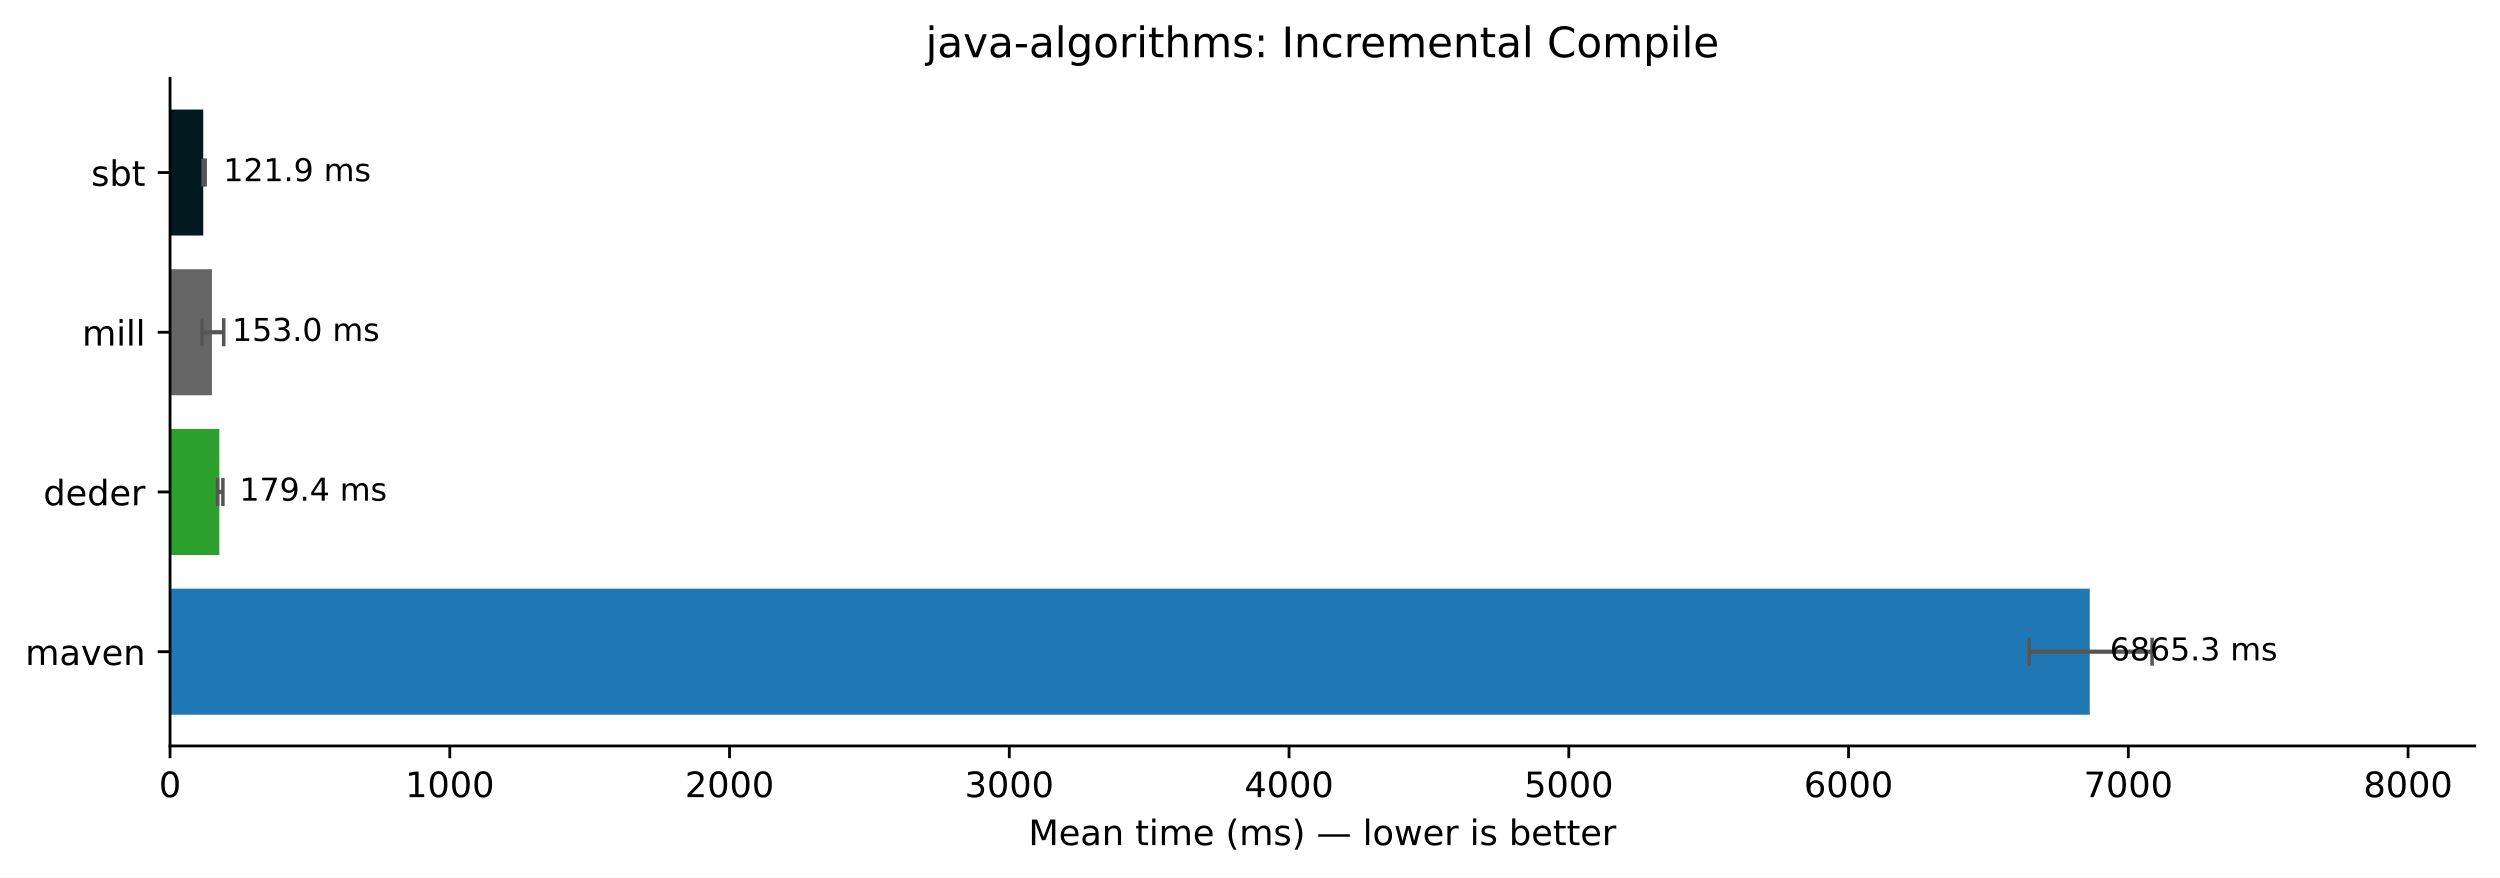
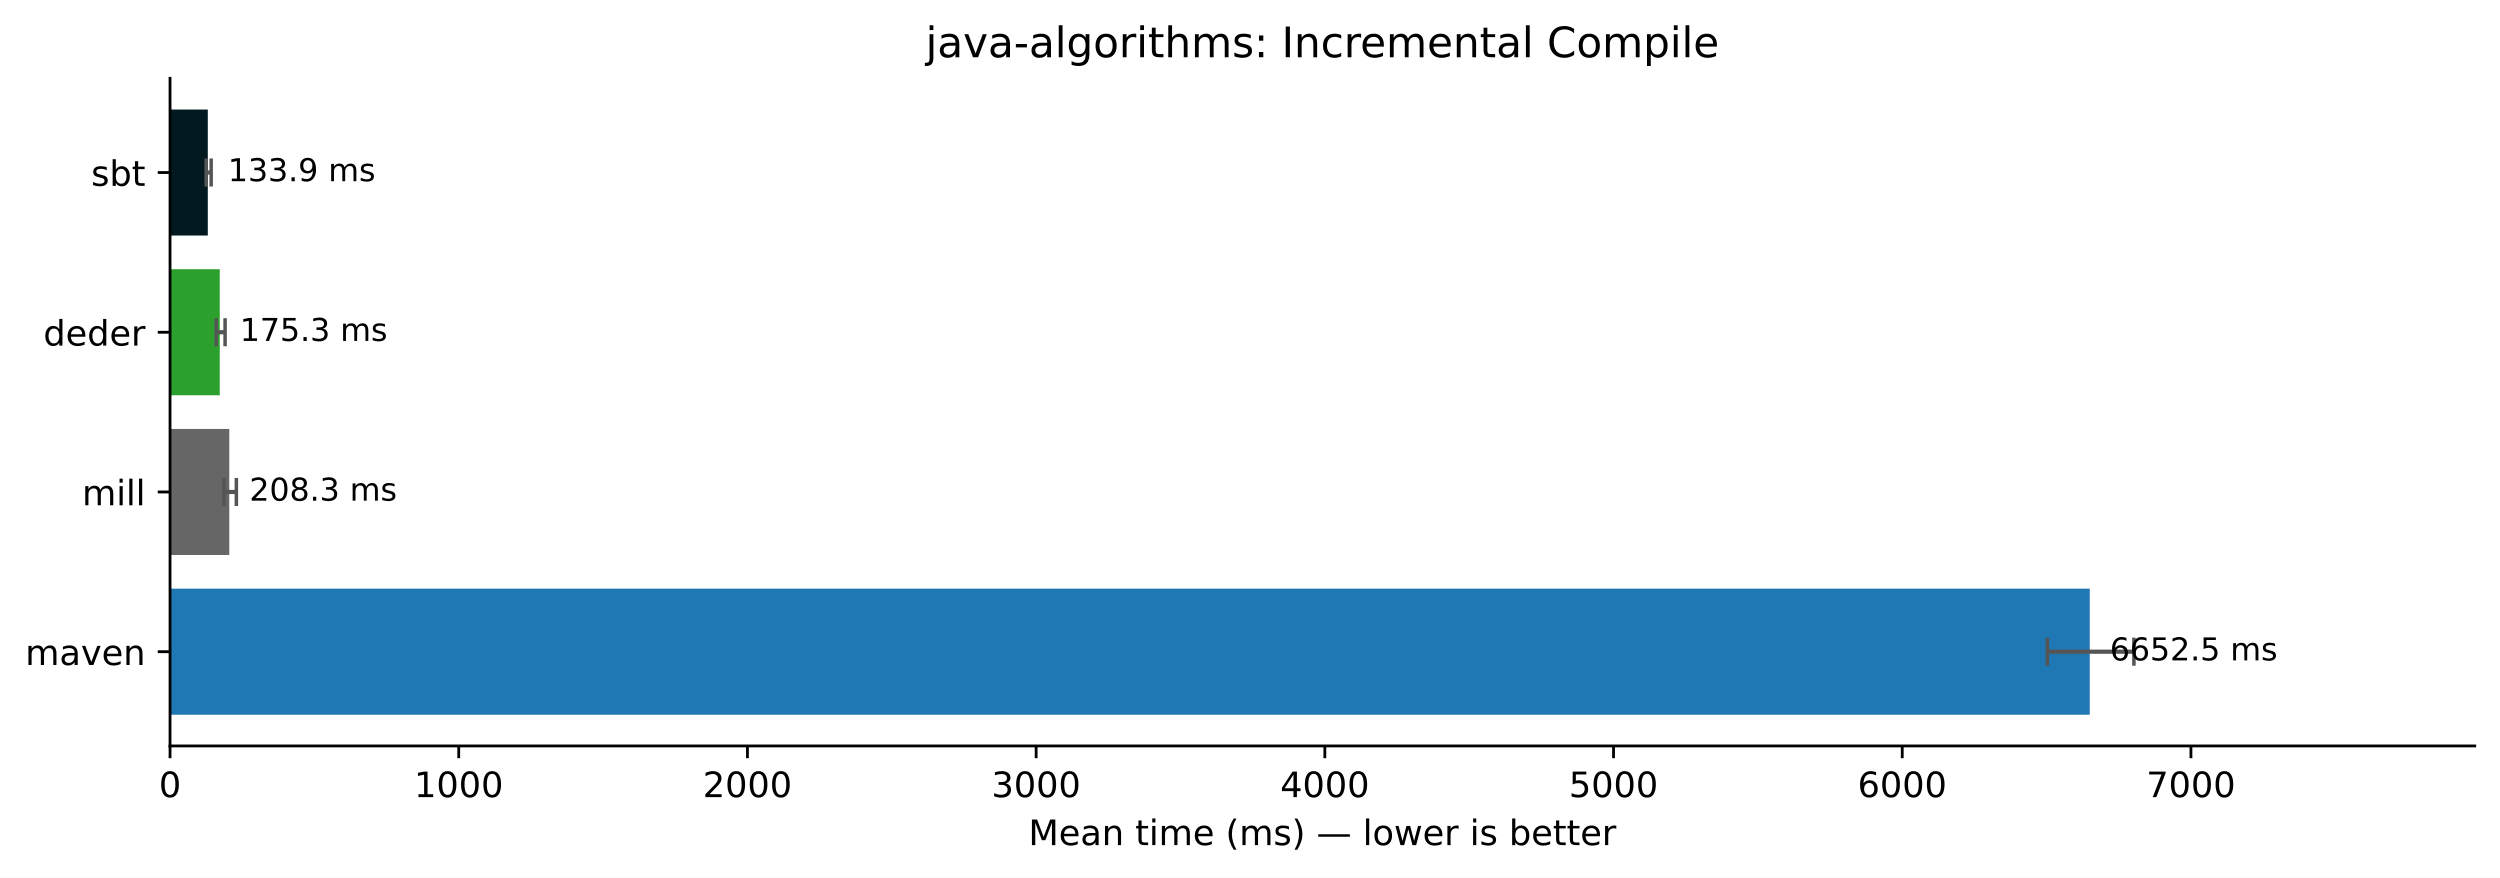
<svg xmlns="http://www.w3.org/2000/svg" xmlns:xlink="http://www.w3.org/1999/xlink" width="712.788pt" height="250.234pt" viewBox="0 0 712.788 250.234" version="1.1">
  <defs>
    <style type="text/css">*{stroke-linejoin: round; stroke-linecap: butt}</style>
  </defs>
  <g id="figure_1">
    <g id="patch_1">
      <path d="M 0 250.234  L 712.788 250.234  L 712.788 0  L 0 0  z " style="fill: #ffffff" />
    </g>
    <g id="axes_1">
      <g id="patch_2">
        <path d="M 48.478 212.678  L 705.588 212.678  L 705.588 22.318  L 48.478 22.318  z " style="fill: #ffffff" />
      </g>
      <g id="patch_3">
-         <path d="M 48.478 204.025  L 596.07 204.025  L 596.07 167.593  L 48.478 167.593  z " clip-path="url(#p9e9d428465)" style="fill: #1f77b4; stroke: #ffffff; stroke-width: 0.5; stroke-linejoin: miter" />
+         <path d="M 48.478 204.025  L 596.07 204.025  L 596.07 167.593  L 48.478 167.593  z " clip-path="url(#p23da69146a)" style="fill: #1f77b4; stroke: #ffffff; stroke-width: 0.5; stroke-linejoin: miter" />
      </g>
      <g id="patch_4">
-         <path d="M 48.478 158.485  L 62.791 158.485  L 62.791 122.052  L 48.478 122.052  z " clip-path="url(#p9e9d428465)" style="fill: #2ca02c; stroke: #ffffff; stroke-width: 0.5; stroke-linejoin: miter" />
+         <path d="M 48.478 158.485  L 65.623 158.485  L 65.623 122.052  L 48.478 122.052  z " clip-path="url(#p23da69146a)" style="fill: #666666; stroke: #ffffff; stroke-width: 0.5; stroke-linejoin: miter" />
      </g>
      <g id="patch_5">
-         <path d="M 48.478 112.944  L 60.684 112.944  L 60.684 76.512  L 48.478 76.512  z " clip-path="url(#p9e9d428465)" style="fill: #666666; stroke: #ffffff; stroke-width: 0.5; stroke-linejoin: miter" />
+         <path d="M 48.478 112.944  L 62.906 112.944  L 62.906 76.512  L 48.478 76.512  z " clip-path="url(#p23da69146a)" style="fill: #2ca02c; stroke: #ffffff; stroke-width: 0.5; stroke-linejoin: miter" />
      </g>
      <g id="patch_6">
-         <path d="M 48.478 67.403  L 58.199 67.403  L 58.199 30.971  L 48.478 30.971  z " clip-path="url(#p9e9d428465)" style="fill: #01191f; stroke: #ffffff; stroke-width: 0.5; stroke-linejoin: miter" />
+         <path d="M 48.478 67.403  L 59.496 67.403  L 59.496 30.971  L 48.478 30.971  z " clip-path="url(#p23da69146a)" style="fill: #01191f; stroke: #ffffff; stroke-width: 0.5; stroke-linejoin: miter" />
      </g>
      <g id="matplotlib.axis_1">
        <g id="xtick_1">
          <g id="line2d_1">
            <defs>
-               <path id="m4eaecb3fb5" d="M 0 0  L 0 3.5  " style="stroke: #000000; stroke-width: 0.8" />
+               <path id="m7f2daf30b7" d="M 0 0  L 0 3.5  " style="stroke: #000000; stroke-width: 0.8" />
            </defs>
            <g>
-               <use xlink:href="#m4eaecb3fb5" x="48.478" y="212.678" style="stroke: #000000; stroke-width: 0.8" />
+               <use xlink:href="#m7f2daf30b7" x="48.478" y="212.678" style="stroke: #000000; stroke-width: 0.8" />
            </g>
          </g>
          <g id="text_1">
            <g transform="translate(45.29688 227.2766) scale(0.1 -0.1)">
              <defs>
                <path id="DejaVuSans-30" d="M 2034 4250  Q 1547 4250 1301 3770  Q 1056 3291 1056 2328  Q 1056 1369 1301 889  Q 1547 409 2034 409  Q 2525 409 2770 889  Q 3016 1369 3016 2328  Q 3016 3291 2770 3770  Q 2525 4250 2034 4250  z M 2034 4750  Q 2819 4750 3233 4129  Q 3647 3509 3647 2328  Q 3647 1150 3233 529  Q 2819 -91 2034 -91  Q 1250 -91 836 529  Q 422 1150 422 2328  Q 422 3509 836 4129  Q 1250 4750 2034 4750  z " transform="scale(0.015625)" />
              </defs>
              <use xlink:href="#DejaVuSans-30" />
            </g>
          </g>
        </g>
        <g id="xtick_2">
          <g id="line2d_2">
            <g>
-               <use xlink:href="#m4eaecb3fb5" x="128.24" y="212.678" style="stroke: #000000; stroke-width: 0.8" />
+               <use xlink:href="#m7f2daf30b7" x="130.791" y="212.678" style="stroke: #000000; stroke-width: 0.8" />
            </g>
          </g>
          <g id="text_2">
-             <g transform="translate(115.5151 227.2766) scale(0.1 -0.1)">
+             <g transform="translate(118.0663 227.2766) scale(0.1 -0.1)">
              <defs>
                <path id="DejaVuSans-31" d="M 794 531  L 1825 531  L 1825 4091  L 703 3866  L 703 4441  L 1819 4666  L 2450 4666  L 2450 531  L 3481 531  L 3481 0  L 794 0  L 794 531  z " transform="scale(0.015625)" />
              </defs>
              <use xlink:href="#DejaVuSans-31" />
              <use xlink:href="#DejaVuSans-30" transform="translate(63.62305 0)" />
              <use xlink:href="#DejaVuSans-30" transform="translate(127.2461 0)" />
              <use xlink:href="#DejaVuSans-30" transform="translate(190.8691 0)" />
            </g>
          </g>
        </g>
        <g id="xtick_3">
          <g id="line2d_3">
            <g>
-               <use xlink:href="#m4eaecb3fb5" x="208.002" y="212.678" style="stroke: #000000; stroke-width: 0.8" />
+               <use xlink:href="#m7f2daf30b7" x="213.105" y="212.678" style="stroke: #000000; stroke-width: 0.8" />
            </g>
          </g>
          <g id="text_3">
-             <g transform="translate(195.2772 227.2766) scale(0.1 -0.1)">
+             <g transform="translate(200.3795 227.2766) scale(0.1 -0.1)">
              <defs>
                <path id="DejaVuSans-32" d="M 1228 531  L 3431 531  L 3431 0  L 469 0  L 469 531  Q 828 903 1448 1529  Q 2069 2156 2228 2338  Q 2531 2678 2651 2914  Q 2772 3150 2772 3378  Q 2772 3750 2511 3984  Q 2250 4219 1831 4219  Q 1534 4219 1204 4116  Q 875 4013 500 3803  L 500 4441  Q 881 4594 1212 4672  Q 1544 4750 1819 4750  Q 2544 4750 2975 4387  Q 3406 4025 3406 3419  Q 3406 3131 3298 2873  Q 3191 2616 2906 2266  Q 2828 2175 2409 1742  Q 1991 1309 1228 531  z " transform="scale(0.015625)" />
              </defs>
              <use xlink:href="#DejaVuSans-32" />
              <use xlink:href="#DejaVuSans-30" transform="translate(63.62305 0)" />
              <use xlink:href="#DejaVuSans-30" transform="translate(127.2461 0)" />
              <use xlink:href="#DejaVuSans-30" transform="translate(190.8691 0)" />
            </g>
          </g>
        </g>
        <g id="xtick_4">
          <g id="line2d_4">
            <g>
-               <use xlink:href="#m4eaecb3fb5" x="287.764" y="212.678" style="stroke: #000000; stroke-width: 0.8" />
+               <use xlink:href="#m7f2daf30b7" x="295.418" y="212.678" style="stroke: #000000; stroke-width: 0.8" />
            </g>
          </g>
          <g id="text_4">
-             <g transform="translate(275.0392 227.2766) scale(0.1 -0.1)">
+             <g transform="translate(282.6928 227.2766) scale(0.1 -0.1)">
              <defs>
                <path id="DejaVuSans-33" d="M 2597 2516  Q 3050 2419 3304 2112  Q 3559 1806 3559 1356  Q 3559 666 3084 287  Q 2609 -91 1734 -91  Q 1441 -91 1130 -33  Q 819 25 488 141  L 488 750  Q 750 597 1062 519  Q 1375 441 1716 441  Q 2309 441 2620 675  Q 2931 909 2931 1356  Q 2931 1769 2642 2001  Q 2353 2234 1838 2234  L 1294 2234  L 1294 2753  L 1863 2753  Q 2328 2753 2575 2939  Q 2822 3125 2822 3475  Q 2822 3834 2567 4026  Q 2313 4219 1838 4219  Q 1578 4219 1281 4162  Q 984 4106 628 3988  L 628 4550  Q 988 4650 1302 4700  Q 1616 4750 1894 4750  Q 2613 4750 3031 4423  Q 3450 4097 3450 3541  Q 3450 3153 3228 2886  Q 3006 2619 2597 2516  z " transform="scale(0.015625)" />
              </defs>
              <use xlink:href="#DejaVuSans-33" />
              <use xlink:href="#DejaVuSans-30" transform="translate(63.62305 0)" />
              <use xlink:href="#DejaVuSans-30" transform="translate(127.2461 0)" />
              <use xlink:href="#DejaVuSans-30" transform="translate(190.8691 0)" />
            </g>
          </g>
        </g>
        <g id="xtick_5">
          <g id="line2d_5">
            <g>
-               <use xlink:href="#m4eaecb3fb5" x="367.526" y="212.678" style="stroke: #000000; stroke-width: 0.8" />
+               <use xlink:href="#m7f2daf30b7" x="377.731" y="212.678" style="stroke: #000000; stroke-width: 0.8" />
            </g>
          </g>
          <g id="text_5">
-             <g transform="translate(354.8012 227.2766) scale(0.1 -0.1)">
+             <g transform="translate(365.006 227.2766) scale(0.1 -0.1)">
              <defs>
                <path id="DejaVuSans-34" d="M 2419 4116  L 825 1625  L 2419 1625  L 2419 4116  z M 2253 4666  L 3047 4666  L 3047 1625  L 3713 1625  L 3713 1100  L 3047 1100  L 3047 0  L 2419 0  L 2419 1100  L 313 1100  L 313 1709  L 2253 4666  z " transform="scale(0.015625)" />
              </defs>
              <use xlink:href="#DejaVuSans-34" />
              <use xlink:href="#DejaVuSans-30" transform="translate(63.62305 0)" />
              <use xlink:href="#DejaVuSans-30" transform="translate(127.2461 0)" />
              <use xlink:href="#DejaVuSans-30" transform="translate(190.8691 0)" />
            </g>
          </g>
        </g>
        <g id="xtick_6">
          <g id="line2d_6">
            <g>
-               <use xlink:href="#m4eaecb3fb5" x="447.288" y="212.678" style="stroke: #000000; stroke-width: 0.8" />
+               <use xlink:href="#m7f2daf30b7" x="460.044" y="212.678" style="stroke: #000000; stroke-width: 0.8" />
            </g>
          </g>
          <g id="text_6">
-             <g transform="translate(434.5632 227.2766) scale(0.1 -0.1)">
+             <g transform="translate(447.3192 227.2766) scale(0.1 -0.1)">
              <defs>
                <path id="DejaVuSans-35" d="M 691 4666  L 3169 4666  L 3169 4134  L 1269 4134  L 1269 2991  Q 1406 3038 1543 3061  Q 1681 3084 1819 3084  Q 2600 3084 3056 2656  Q 3513 2228 3513 1497  Q 3513 744 3044 326  Q 2575 -91 1722 -91  Q 1428 -91 1123 -41  Q 819 9 494 109  L 494 744  Q 775 591 1075 516  Q 1375 441 1709 441  Q 2250 441 2565 725  Q 2881 1009 2881 1497  Q 2881 1984 2565 2268  Q 2250 2553 1709 2553  Q 1456 2553 1204 2497  Q 953 2441 691 2322  L 691 4666  z " transform="scale(0.015625)" />
              </defs>
              <use xlink:href="#DejaVuSans-35" />
              <use xlink:href="#DejaVuSans-30" transform="translate(63.62305 0)" />
              <use xlink:href="#DejaVuSans-30" transform="translate(127.2461 0)" />
              <use xlink:href="#DejaVuSans-30" transform="translate(190.8691 0)" />
            </g>
          </g>
        </g>
        <g id="xtick_7">
          <g id="line2d_7">
            <g>
-               <use xlink:href="#m4eaecb3fb5" x="527.05" y="212.678" style="stroke: #000000; stroke-width: 0.8" />
+               <use xlink:href="#m7f2daf30b7" x="542.357" y="212.678" style="stroke: #000000; stroke-width: 0.8" />
            </g>
          </g>
          <g id="text_7">
-             <g transform="translate(514.3252 227.2766) scale(0.1 -0.1)">
+             <g transform="translate(529.6324 227.2766) scale(0.1 -0.1)">
              <defs>
                <path id="DejaVuSans-36" d="M 2113 2584  Q 1688 2584 1439 2293  Q 1191 2003 1191 1497  Q 1191 994 1439 701  Q 1688 409 2113 409  Q 2538 409 2786 701  Q 3034 994 3034 1497  Q 3034 2003 2786 2293  Q 2538 2584 2113 2584  z M 3366 4563  L 3366 3988  Q 3128 4100 2886 4159  Q 2644 4219 2406 4219  Q 1781 4219 1451 3797  Q 1122 3375 1075 2522  Q 1259 2794 1537 2939  Q 1816 3084 2150 3084  Q 2853 3084 3261 2657  Q 3669 2231 3669 1497  Q 3669 778 3244 343  Q 2819 -91 2113 -91  Q 1303 -91 875 529  Q 447 1150 447 2328  Q 447 3434 972 4092  Q 1497 4750 2381 4750  Q 2619 4750 2861 4703  Q 3103 4656 3366 4563  z " transform="scale(0.015625)" />
              </defs>
              <use xlink:href="#DejaVuSans-36" />
              <use xlink:href="#DejaVuSans-30" transform="translate(63.62305 0)" />
              <use xlink:href="#DejaVuSans-30" transform="translate(127.2461 0)" />
              <use xlink:href="#DejaVuSans-30" transform="translate(190.8691 0)" />
            </g>
          </g>
        </g>
        <g id="xtick_8">
          <g id="line2d_8">
            <g>
-               <use xlink:href="#m4eaecb3fb5" x="606.812" y="212.678" style="stroke: #000000; stroke-width: 0.8" />
+               <use xlink:href="#m7f2daf30b7" x="624.671" y="212.678" style="stroke: #000000; stroke-width: 0.8" />
            </g>
          </g>
          <g id="text_8">
-             <g transform="translate(594.0872 227.2766) scale(0.1 -0.1)">
+             <g transform="translate(611.9456 227.2766) scale(0.1 -0.1)">
              <defs>
                <path id="DejaVuSans-37" d="M 525 4666  L 3525 4666  L 3525 4397  L 1831 0  L 1172 0  L 2766 4134  L 525 4134  L 525 4666  z " transform="scale(0.015625)" />
              </defs>
              <use xlink:href="#DejaVuSans-37" />
              <use xlink:href="#DejaVuSans-30" transform="translate(63.62305 0)" />
              <use xlink:href="#DejaVuSans-30" transform="translate(127.2461 0)" />
              <use xlink:href="#DejaVuSans-30" transform="translate(190.8691 0)" />
            </g>
          </g>
        </g>
-         <g id="xtick_9">
-           <g id="line2d_9">
-             <g>
-               <use xlink:href="#m4eaecb3fb5" x="686.574" y="212.678" style="stroke: #000000; stroke-width: 0.8" />
-             </g>
-           </g>
-           <g id="text_9">
-             <g transform="translate(673.8492 227.2766) scale(0.1 -0.1)">
-               <defs>
-                 <path id="DejaVuSans-38" d="M 2034 2216  Q 1584 2216 1326 1975  Q 1069 1734 1069 1313  Q 1069 891 1326 650  Q 1584 409 2034 409  Q 2484 409 2743 651  Q 3003 894 3003 1313  Q 3003 1734 2745 1975  Q 2488 2216 2034 2216  z M 1403 2484  Q 997 2584 770 2862  Q 544 3141 544 3541  Q 544 4100 942 4425  Q 1341 4750 2034 4750  Q 2731 4750 3128 4425  Q 3525 4100 3525 3541  Q 3525 3141 3298 2862  Q 3072 2584 2669 2484  Q 3125 2378 3379 2068  Q 3634 1759 3634 1313  Q 3634 634 3220 271  Q 2806 -91 2034 -91  Q 1263 -91 848 271  Q 434 634 434 1313  Q 434 1759 690 2068  Q 947 2378 1403 2484  z M 1172 3481  Q 1172 3119 1398 2916  Q 1625 2713 2034 2713  Q 2441 2713 2670 2916  Q 2900 3119 2900 3481  Q 2900 3844 2670 4047  Q 2441 4250 2034 4250  Q 1625 4250 1398 4047  Q 1172 3844 1172 3481  z " transform="scale(0.015625)" />
-               </defs>
-               <use xlink:href="#DejaVuSans-38" />
-               <use xlink:href="#DejaVuSans-30" transform="translate(63.62305 0)" />
-               <use xlink:href="#DejaVuSans-30" transform="translate(127.2461 0)" />
-               <use xlink:href="#DejaVuSans-30" transform="translate(190.8691 0)" />
-             </g>
-           </g>
-         </g>
-         <g id="text_10">
+         <g id="text_9">
          <g transform="translate(293.2362 240.9547) scale(0.1 -0.1)">
            <defs>
              <path id="DejaVuSans-4d" d="M 628 4666  L 1569 4666  L 2759 1491  L 3956 4666  L 4897 4666  L 4897 0  L 4281 0  L 4281 4097  L 3078 897  L 2444 897  L 1241 4097  L 1241 0  L 628 0  L 628 4666  z " transform="scale(0.015625)" />
              <path id="DejaVuSans-65" d="M 3597 1894  L 3597 1613  L 953 1613  Q 991 1019 1311 708  Q 1631 397 2203 397  Q 2534 397 2845 478  Q 3156 559 3463 722  L 3463 178  Q 3153 47 2828 -22  Q 2503 -91 2169 -91  Q 1331 -91 842 396  Q 353 884 353 1716  Q 353 2575 817 3079  Q 1281 3584 2069 3584  Q 2775 3584 3186 3129  Q 3597 2675 3597 1894  z M 3022 2063  Q 3016 2534 2758 2815  Q 2500 3097 2075 3097  Q 1594 3097 1305 2825  Q 1016 2553 972 2059  L 3022 2063  z " transform="scale(0.015625)" />
              <path id="DejaVuSans-61" d="M 2194 1759  Q 1497 1759 1228 1600  Q 959 1441 959 1056  Q 959 750 1161 570  Q 1363 391 1709 391  Q 2188 391 2477 730  Q 2766 1069 2766 1631  L 2766 1759  L 2194 1759  z M 3341 1997  L 3341 0  L 2766 0  L 2766 531  Q 2569 213 2275 61  Q 1981 -91 1556 -91  Q 1019 -91 701 211  Q 384 513 384 1019  Q 384 1609 779 1909  Q 1175 2209 1959 2209  L 2766 2209  L 2766 2266  Q 2766 2663 2505 2880  Q 2244 3097 1772 3097  Q 1472 3097 1187 3025  Q 903 2953 641 2809  L 641 3341  Q 956 3463 1253 3523  Q 1550 3584 1831 3584  Q 2591 3584 2966 3190  Q 3341 2797 3341 1997  z " transform="scale(0.015625)" />
              <path id="DejaVuSans-6e" d="M 3513 2113  L 3513 0  L 2938 0  L 2938 2094  Q 2938 2591 2744 2837  Q 2550 3084 2163 3084  Q 1697 3084 1428 2787  Q 1159 2491 1159 1978  L 1159 0  L 581 0  L 581 3500  L 1159 3500  L 1159 2956  Q 1366 3272 1645 3428  Q 1925 3584 2291 3584  Q 2894 3584 3203 3211  Q 3513 2838 3513 2113  z " transform="scale(0.015625)" />
              <path id="DejaVuSans-20" transform="scale(0.015625)" />
              <path id="DejaVuSans-74" d="M 1172 4494  L 1172 3500  L 2356 3500  L 2356 3053  L 1172 3053  L 1172 1153  Q 1172 725 1289 603  Q 1406 481 1766 481  L 2356 481  L 2356 0  L 1766 0  Q 1100 0 847 248  Q 594 497 594 1153  L 594 3053  L 172 3053  L 172 3500  L 594 3500  L 594 4494  L 1172 4494  z " transform="scale(0.015625)" />
              <path id="DejaVuSans-69" d="M 603 3500  L 1178 3500  L 1178 0  L 603 0  L 603 3500  z M 603 4863  L 1178 4863  L 1178 4134  L 603 4134  L 603 4863  z " transform="scale(0.015625)" />
              <path id="DejaVuSans-6d" d="M 3328 2828  Q 3544 3216 3844 3400  Q 4144 3584 4550 3584  Q 5097 3584 5394 3201  Q 5691 2819 5691 2113  L 5691 0  L 5113 0  L 5113 2094  Q 5113 2597 4934 2840  Q 4756 3084 4391 3084  Q 3944 3084 3684 2787  Q 3425 2491 3425 1978  L 3425 0  L 2847 0  L 2847 2094  Q 2847 2600 2669 2842  Q 2491 3084 2119 3084  Q 1678 3084 1418 2786  Q 1159 2488 1159 1978  L 1159 0  L 581 0  L 581 3500  L 1159 3500  L 1159 2956  Q 1356 3278 1631 3431  Q 1906 3584 2284 3584  Q 2666 3584 2933 3390  Q 3200 3197 3328 2828  z " transform="scale(0.015625)" />
              <path id="DejaVuSans-28" d="M 1984 4856  Q 1566 4138 1362 3434  Q 1159 2731 1159 2009  Q 1159 1288 1364 580  Q 1569 -128 1984 -844  L 1484 -844  Q 1016 -109 783 600  Q 550 1309 550 2009  Q 550 2706 781 3412  Q 1013 4119 1484 4856  L 1984 4856  z " transform="scale(0.015625)" />
              <path id="DejaVuSans-73" d="M 2834 3397  L 2834 2853  Q 2591 2978 2328 3040  Q 2066 3103 1784 3103  Q 1356 3103 1142 2972  Q 928 2841 928 2578  Q 928 2378 1081 2264  Q 1234 2150 1697 2047  L 1894 2003  Q 2506 1872 2764 1633  Q 3022 1394 3022 966  Q 3022 478 2636 193  Q 2250 -91 1575 -91  Q 1294 -91 989 -36  Q 684 19 347 128  L 347 722  Q 666 556 975 473  Q 1284 391 1588 391  Q 1994 391 2212 530  Q 2431 669 2431 922  Q 2431 1156 2273 1281  Q 2116 1406 1581 1522  L 1381 1569  Q 847 1681 609 1914  Q 372 2147 372 2553  Q 372 3047 722 3315  Q 1072 3584 1716 3584  Q 2034 3584 2315 3537  Q 2597 3491 2834 3397  z " transform="scale(0.015625)" />
              <path id="DejaVuSans-29" d="M 513 4856  L 1013 4856  Q 1481 4119 1714 3412  Q 1947 2706 1947 2009  Q 1947 1309 1714 600  Q 1481 -109 1013 -844  L 513 -844  Q 928 -128 1133 580  Q 1338 1288 1338 2009  Q 1338 2731 1133 3434  Q 928 4138 513 4856  z " transform="scale(0.015625)" />
              <path id="DejaVuSans-2014" d="M 313 1978  L 6088 1978  L 6088 1528  L 313 1528  L 313 1978  z " transform="scale(0.015625)" />
              <path id="DejaVuSans-6c" d="M 603 4863  L 1178 4863  L 1178 0  L 603 0  L 603 4863  z " transform="scale(0.015625)" />
              <path id="DejaVuSans-6f" d="M 1959 3097  Q 1497 3097 1228 2736  Q 959 2375 959 1747  Q 959 1119 1226 758  Q 1494 397 1959 397  Q 2419 397 2687 759  Q 2956 1122 2956 1747  Q 2956 2369 2687 2733  Q 2419 3097 1959 3097  z M 1959 3584  Q 2709 3584 3137 3096  Q 3566 2609 3566 1747  Q 3566 888 3137 398  Q 2709 -91 1959 -91  Q 1206 -91 779 398  Q 353 888 353 1747  Q 353 2609 779 3096  Q 1206 3584 1959 3584  z " transform="scale(0.015625)" />
              <path id="DejaVuSans-77" d="M 269 3500  L 844 3500  L 1563 769  L 2278 3500  L 2956 3500  L 3675 769  L 4391 3500  L 4966 3500  L 4050 0  L 3372 0  L 2619 2869  L 1863 0  L 1184 0  L 269 3500  z " transform="scale(0.015625)" />
              <path id="DejaVuSans-72" d="M 2631 2963  Q 2534 3019 2420 3045  Q 2306 3072 2169 3072  Q 1681 3072 1420 2755  Q 1159 2438 1159 1844  L 1159 0  L 581 0  L 581 3500  L 1159 3500  L 1159 2956  Q 1341 3275 1631 3429  Q 1922 3584 2338 3584  Q 2397 3584 2469 3576  Q 2541 3569 2628 3553  L 2631 2963  z " transform="scale(0.015625)" />
              <path id="DejaVuSans-62" d="M 3116 1747  Q 3116 2381 2855 2742  Q 2594 3103 2138 3103  Q 1681 3103 1420 2742  Q 1159 2381 1159 1747  Q 1159 1113 1420 752  Q 1681 391 2138 391  Q 2594 391 2855 752  Q 3116 1113 3116 1747  z M 1159 2969  Q 1341 3281 1617 3432  Q 1894 3584 2278 3584  Q 2916 3584 3314 3078  Q 3713 2572 3713 1747  Q 3713 922 3314 415  Q 2916 -91 2278 -91  Q 1894 -91 1617 61  Q 1341 213 1159 525  L 1159 0  L 581 0  L 581 4863  L 1159 4863  L 1159 2969  z " transform="scale(0.015625)" />
            </defs>
            <use xlink:href="#DejaVuSans-4d" />
            <use xlink:href="#DejaVuSans-65" transform="translate(86.2793 0)" />
            <use xlink:href="#DejaVuSans-61" transform="translate(147.8027 0)" />
            <use xlink:href="#DejaVuSans-6e" transform="translate(209.082 0)" />
            <use xlink:href="#DejaVuSans-20" transform="translate(272.4609 0)" />
            <use xlink:href="#DejaVuSans-74" transform="translate(304.248 0)" />
            <use xlink:href="#DejaVuSans-69" transform="translate(343.457 0)" />
            <use xlink:href="#DejaVuSans-6d" transform="translate(371.2402 0)" />
            <use xlink:href="#DejaVuSans-65" transform="translate(468.6523 0)" />
            <use xlink:href="#DejaVuSans-20" transform="translate(530.1758 0)" />
            <use xlink:href="#DejaVuSans-28" transform="translate(561.9629 0)" />
            <use xlink:href="#DejaVuSans-6d" transform="translate(600.9766 0)" />
            <use xlink:href="#DejaVuSans-73" transform="translate(698.3887 0)" />
            <use xlink:href="#DejaVuSans-29" transform="translate(750.4883 0)" />
            <use xlink:href="#DejaVuSans-20" transform="translate(789.502 0)" />
            <use xlink:href="#DejaVuSans-2014" transform="translate(821.2891 0)" />
            <use xlink:href="#DejaVuSans-20" transform="translate(921.2891 0)" />
            <use xlink:href="#DejaVuSans-6c" transform="translate(953.0762 0)" />
            <use xlink:href="#DejaVuSans-6f" transform="translate(980.8594 0)" />
            <use xlink:href="#DejaVuSans-77" transform="translate(1042.041 0)" />
            <use xlink:href="#DejaVuSans-65" transform="translate(1123.828 0)" />
            <use xlink:href="#DejaVuSans-72" transform="translate(1185.352 0)" />
            <use xlink:href="#DejaVuSans-20" transform="translate(1226.465 0)" />
            <use xlink:href="#DejaVuSans-69" transform="translate(1258.252 0)" />
            <use xlink:href="#DejaVuSans-73" transform="translate(1286.035 0)" />
            <use xlink:href="#DejaVuSans-20" transform="translate(1338.135 0)" />
            <use xlink:href="#DejaVuSans-62" transform="translate(1369.922 0)" />
            <use xlink:href="#DejaVuSans-65" transform="translate(1433.398 0)" />
            <use xlink:href="#DejaVuSans-74" transform="translate(1494.922 0)" />
            <use xlink:href="#DejaVuSans-74" transform="translate(1534.131 0)" />
            <use xlink:href="#DejaVuSans-65" transform="translate(1573.34 0)" />
            <use xlink:href="#DejaVuSans-72" transform="translate(1634.863 0)" />
          </g>
        </g>
      </g>
      <g id="matplotlib.axis_2">
        <g id="ytick_1">
-           <g id="line2d_10">
+           <g id="line2d_9">
            <defs>
-               <path id="m8a3b4ebdcb" d="M 0 0  L -3.5 0  " style="stroke: #000000; stroke-width: 0.8" />
+               <path id="m5af97e26cf" d="M 0 0  L -3.5 0  " style="stroke: #000000; stroke-width: 0.8" />
            </defs>
            <g>
-               <use xlink:href="#m8a3b4ebdcb" x="48.478" y="185.809" style="stroke: #000000; stroke-width: 0.8" />
-             </g>
-           </g>
-           <g id="text_11">
+               <use xlink:href="#m5af97e26cf" x="48.478" y="185.809" style="stroke: #000000; stroke-width: 0.8" />
+             </g>
+           </g>
+           <g id="text_10">
            <g transform="translate(7.2 189.6083) scale(0.1 -0.1)">
              <defs>
                <path id="DejaVuSans-76" d="M 191 3500  L 800 3500  L 1894 563  L 2988 3500  L 3597 3500  L 2284 0  L 1503 0  L 191 3500  z " transform="scale(0.015625)" />
              </defs>
              <use xlink:href="#DejaVuSans-6d" />
              <use xlink:href="#DejaVuSans-61" transform="translate(97.41211 0)" />
              <use xlink:href="#DejaVuSans-76" transform="translate(158.6914 0)" />
              <use xlink:href="#DejaVuSans-65" transform="translate(217.8711 0)" />
              <use xlink:href="#DejaVuSans-6e" transform="translate(279.3945 0)" />
            </g>
          </g>
        </g>
        <g id="ytick_2">
+           <g id="line2d_10">
+             <g>
+               <use xlink:href="#m5af97e26cf" x="48.478" y="140.268" style="stroke: #000000; stroke-width: 0.8" />
+             </g>
+           </g>
+           <g id="text_11">
+             <g transform="translate(23.40312 144.0677) scale(0.1 -0.1)">
+               <use xlink:href="#DejaVuSans-6d" />
+               <use xlink:href="#DejaVuSans-69" transform="translate(97.41211 0)" />
+               <use xlink:href="#DejaVuSans-6c" transform="translate(125.1953 0)" />
+               <use xlink:href="#DejaVuSans-6c" transform="translate(152.9785 0)" />
+             </g>
+           </g>
+         </g>
+         <g id="ytick_3">
          <g id="line2d_11">
            <g>
-               <use xlink:href="#m8a3b4ebdcb" x="48.478" y="140.268" style="stroke: #000000; stroke-width: 0.8" />
+               <use xlink:href="#m5af97e26cf" x="48.478" y="94.728" style="stroke: #000000; stroke-width: 0.8" />
            </g>
          </g>
          <g id="text_12">
-             <g transform="translate(12.36406 144.0677) scale(0.1 -0.1)">
+             <g transform="translate(12.36406 98.52701) scale(0.1 -0.1)">
              <defs>
                <path id="DejaVuSans-64" d="M 2906 2969  L 2906 4863  L 3481 4863  L 3481 0  L 2906 0  L 2906 525  Q 2725 213 2448 61  Q 2172 -91 1784 -91  Q 1150 -91 751 415  Q 353 922 353 1747  Q 353 2572 751 3078  Q 1150 3584 1784 3584  Q 2172 3584 2448 3432  Q 2725 3281 2906 2969  z M 947 1747  Q 947 1113 1208 752  Q 1469 391 1925 391  Q 2381 391 2643 752  Q 2906 1113 2906 1747  Q 2906 2381 2643 2742  Q 2381 3103 1925 3103  Q 1469 3103 1208 2742  Q 947 2381 947 1747  z " transform="scale(0.015625)" />
              </defs>
              <use xlink:href="#DejaVuSans-64" />
              <use xlink:href="#DejaVuSans-65" transform="translate(63.47656 0)" />
              <use xlink:href="#DejaVuSans-64" transform="translate(125 0)" />
              <use xlink:href="#DejaVuSans-65" transform="translate(188.4766 0)" />
              <use xlink:href="#DejaVuSans-72" transform="translate(250 0)" />
            </g>
          </g>
        </g>
-         <g id="ytick_3">
+         <g id="ytick_4">
          <g id="line2d_12">
            <g>
-               <use xlink:href="#m8a3b4ebdcb" x="48.478" y="94.728" style="stroke: #000000; stroke-width: 0.8" />
+               <use xlink:href="#m5af97e26cf" x="48.478" y="49.187" style="stroke: #000000; stroke-width: 0.8" />
            </g>
          </g>
          <g id="text_13">
-             <g transform="translate(23.40312 98.52701) scale(0.1 -0.1)">
-               <use xlink:href="#DejaVuSans-6d" />
-               <use xlink:href="#DejaVuSans-69" transform="translate(97.41211 0)" />
-               <use xlink:href="#DejaVuSans-6c" transform="translate(125.1953 0)" />
-               <use xlink:href="#DejaVuSans-6c" transform="translate(152.9785 0)" />
-             </g>
-           </g>
-         </g>
-         <g id="ytick_4">
-           <g id="line2d_13">
-             <g>
-               <use xlink:href="#m8a3b4ebdcb" x="48.478" y="49.187" style="stroke: #000000; stroke-width: 0.8" />
-             </g>
-           </g>
-           <g id="text_14">
            <g transform="translate(26 52.98634) scale(0.1 -0.1)">
              <use xlink:href="#DejaVuSans-73" />
              <use xlink:href="#DejaVuSans-62" transform="translate(52.09961 0)" />
              <use xlink:href="#DejaVuSans-74" transform="translate(115.5762 0)" />
            </g>
          </g>
        </g>
      </g>
      <g id="LineCollection_1">
-         <path d="M 578.553 185.809  L 613.586 185.809  " clip-path="url(#p9e9d428465)" style="fill: none; stroke: #555555; stroke-width: 1.2" />
-         <path d="M 62.028 140.268  L 63.553 140.268  " clip-path="url(#p9e9d428465)" style="fill: none; stroke: #555555; stroke-width: 1.2" />
-         <path d="M 57.583 94.728  L 63.785 94.728  " clip-path="url(#p9e9d428465)" style="fill: none; stroke: #555555; stroke-width: 1.2" />
-         <path d="M 57.9 49.187  L 58.499 49.187  " clip-path="url(#p9e9d428465)" style="fill: none; stroke: #555555; stroke-width: 1.2" />
+         <path d="M 583.733 185.809  L 608.407 185.809  " clip-path="url(#p23da69146a)" style="fill: none; stroke: #555555; stroke-width: 1.2" />
+         <path d="M 63.856 140.268  L 67.389 140.268  " clip-path="url(#p23da69146a)" style="fill: none; stroke: #555555; stroke-width: 1.2" />
+         <path d="M 61.636 94.728  L 64.176 94.728  " clip-path="url(#p23da69146a)" style="fill: none; stroke: #555555; stroke-width: 1.2" />
+         <path d="M 58.787 49.187  L 60.206 49.187  " clip-path="url(#p23da69146a)" style="fill: none; stroke: #555555; stroke-width: 1.2" />
+       </g>
+       <g id="line2d_13">
+         <defs>
+           <path id="m3885fee3bb" d="M 0 4  L 0 -4  " style="stroke: #555555" />
+         </defs>
+         <g clip-path="url(#p23da69146a)">
+           <use xlink:href="#m3885fee3bb" x="583.733" y="185.809" style="fill: #1f77b4; stroke: #555555" />
+           <use xlink:href="#m3885fee3bb" x="63.856" y="140.268" style="fill: #1f77b4; stroke: #555555" />
+           <use xlink:href="#m3885fee3bb" x="61.636" y="94.728" style="fill: #1f77b4; stroke: #555555" />
+           <use xlink:href="#m3885fee3bb" x="58.787" y="49.187" style="fill: #1f77b4; stroke: #555555" />
+         </g>
      </g>
      <g id="line2d_14">
-         <defs>
-           <path id="m17ad8cb07e" d="M 0 4  L 0 -4  " style="stroke: #555555" />
-         </defs>
-         <g clip-path="url(#p9e9d428465)">
-           <use xlink:href="#m17ad8cb07e" x="578.553" y="185.809" style="fill: #1f77b4; stroke: #555555" />
-           <use xlink:href="#m17ad8cb07e" x="62.028" y="140.268" style="fill: #1f77b4; stroke: #555555" />
-           <use xlink:href="#m17ad8cb07e" x="57.583" y="94.728" style="fill: #1f77b4; stroke: #555555" />
-           <use xlink:href="#m17ad8cb07e" x="57.9" y="49.187" style="fill: #1f77b4; stroke: #555555" />
-         </g>
-       </g>
-       <g id="line2d_15">
-         <g clip-path="url(#p9e9d428465)">
-           <use xlink:href="#m17ad8cb07e" x="613.586" y="185.809" style="fill: #1f77b4; stroke: #555555" />
-           <use xlink:href="#m17ad8cb07e" x="63.553" y="140.268" style="fill: #1f77b4; stroke: #555555" />
-           <use xlink:href="#m17ad8cb07e" x="63.785" y="94.728" style="fill: #1f77b4; stroke: #555555" />
-           <use xlink:href="#m17ad8cb07e" x="58.499" y="49.187" style="fill: #1f77b4; stroke: #555555" />
+         <g clip-path="url(#p23da69146a)">
+           <use xlink:href="#m3885fee3bb" x="608.407" y="185.809" style="fill: #1f77b4; stroke: #555555" />
+           <use xlink:href="#m3885fee3bb" x="67.389" y="140.268" style="fill: #1f77b4; stroke: #555555" />
+           <use xlink:href="#m3885fee3bb" x="64.176" y="94.728" style="fill: #1f77b4; stroke: #555555" />
+           <use xlink:href="#m3885fee3bb" x="60.206" y="49.187" style="fill: #1f77b4; stroke: #555555" />
        </g>
      </g>
      <g id="patch_7">
        <path d="M 48.478 212.678  L 48.478 22.318  " style="fill: none; stroke: #000000; stroke-width: 0.8; stroke-linejoin: miter; stroke-linecap: square" />
      </g>
      <g id="patch_8">
        <path d="M 48.478 212.678  L 705.588 212.678  " style="fill: none; stroke: #000000; stroke-width: 0.8; stroke-linejoin: miter; stroke-linecap: square" />
      </g>
-       <g id="text_15">
+       <g id="text_14">
        <g transform="translate(601.5457 188.2926) scale(0.09 -0.09)">
          <defs>
            <path id="DejaVuSans-2e" d="M 684 794  L 1344 794  L 1344 0  L 684 0  L 684 794  z " transform="scale(0.015625)" />
          </defs>
          <use xlink:href="#DejaVuSans-36" />
-           <use xlink:href="#DejaVuSans-38" transform="translate(63.62305 0)" />
-           <use xlink:href="#DejaVuSans-36" transform="translate(127.2461 0)" />
-           <use xlink:href="#DejaVuSans-35" transform="translate(190.8691 0)" />
+           <use xlink:href="#DejaVuSans-36" transform="translate(63.62305 0)" />
+           <use xlink:href="#DejaVuSans-35" transform="translate(127.2461 0)" />
+           <use xlink:href="#DejaVuSans-32" transform="translate(190.8691 0)" />
          <use xlink:href="#DejaVuSans-2e" transform="translate(254.4922 0)" />
-           <use xlink:href="#DejaVuSans-33" transform="translate(286.2793 0)" />
+           <use xlink:href="#DejaVuSans-35" transform="translate(286.2793 0)" />
          <use xlink:href="#DejaVuSans-20" transform="translate(349.9023 0)" />
          <use xlink:href="#DejaVuSans-6d" transform="translate(381.6895 0)" />
          <use xlink:href="#DejaVuSans-73" transform="translate(479.1016 0)" />
        </g>
      </g>
+       <g id="text_15">
+         <g transform="translate(71.09848 142.7519) scale(0.09 -0.09)">
+           <defs>
+             <path id="DejaVuSans-38" d="M 2034 2216  Q 1584 2216 1326 1975  Q 1069 1734 1069 1313  Q 1069 891 1326 650  Q 1584 409 2034 409  Q 2484 409 2743 651  Q 3003 894 3003 1313  Q 3003 1734 2745 1975  Q 2488 2216 2034 2216  z M 1403 2484  Q 997 2584 770 2862  Q 544 3141 544 3541  Q 544 4100 942 4425  Q 1341 4750 2034 4750  Q 2731 4750 3128 4425  Q 3525 4100 3525 3541  Q 3525 3141 3298 2862  Q 3072 2584 2669 2484  Q 3125 2378 3379 2068  Q 3634 1759 3634 1313  Q 3634 634 3220 271  Q 2806 -91 2034 -91  Q 1263 -91 848 271  Q 434 634 434 1313  Q 434 1759 690 2068  Q 947 2378 1403 2484  z M 1172 3481  Q 1172 3119 1398 2916  Q 1625 2713 2034 2713  Q 2441 2713 2670 2916  Q 2900 3119 2900 3481  Q 2900 3844 2670 4047  Q 2441 4250 2034 4250  Q 1625 4250 1398 4047  Q 1172 3844 1172 3481  z " transform="scale(0.015625)" />
+           </defs>
+           <use xlink:href="#DejaVuSans-32" />
+           <use xlink:href="#DejaVuSans-30" transform="translate(63.62305 0)" />
+           <use xlink:href="#DejaVuSans-38" transform="translate(127.2461 0)" />
+           <use xlink:href="#DejaVuSans-2e" transform="translate(190.8691 0)" />
+           <use xlink:href="#DejaVuSans-33" transform="translate(222.6562 0)" />
+           <use xlink:href="#DejaVuSans-20" transform="translate(286.2793 0)" />
+           <use xlink:href="#DejaVuSans-6d" transform="translate(318.0664 0)" />
+           <use xlink:href="#DejaVuSans-73" transform="translate(415.4785 0)" />
+         </g>
+       </g>
      <g id="text_16">
-         <g transform="translate(68.26642 142.7519) scale(0.09 -0.09)">
+         <g transform="translate(68.38178 97.21123) scale(0.09 -0.09)">
+           <use xlink:href="#DejaVuSans-31" />
+           <use xlink:href="#DejaVuSans-37" transform="translate(63.62305 0)" />
+           <use xlink:href="#DejaVuSans-35" transform="translate(127.2461 0)" />
+           <use xlink:href="#DejaVuSans-2e" transform="translate(190.8691 0)" />
+           <use xlink:href="#DejaVuSans-33" transform="translate(222.6562 0)" />
+           <use xlink:href="#DejaVuSans-20" transform="translate(286.2793 0)" />
+           <use xlink:href="#DejaVuSans-6d" transform="translate(318.0664 0)" />
+           <use xlink:href="#DejaVuSans-73" transform="translate(415.4785 0)" />
+         </g>
+       </g>
+       <g id="text_17">
+         <g transform="translate(64.97195 51.67056) scale(0.09 -0.09)">
          <defs>
            <path id="DejaVuSans-39" d="M 703 97  L 703 672  Q 941 559 1184 500  Q 1428 441 1663 441  Q 2288 441 2617 861  Q 2947 1281 2994 2138  Q 2813 1869 2534 1725  Q 2256 1581 1919 1581  Q 1219 1581 811 2004  Q 403 2428 403 3163  Q 403 3881 828 4315  Q 1253 4750 1959 4750  Q 2769 4750 3195 4129  Q 3622 3509 3622 2328  Q 3622 1225 3098 567  Q 2575 -91 1691 -91  Q 1453 -91 1209 -44  Q 966 3 703 97  z M 1959 2075  Q 2384 2075 2632 2365  Q 2881 2656 2881 3163  Q 2881 3666 2632 3958  Q 2384 4250 1959 4250  Q 1534 4250 1286 3958  Q 1038 3666 1038 3163  Q 1038 2656 1286 2365  Q 1534 2075 1959 2075  z " transform="scale(0.015625)" />
          </defs>
          <use xlink:href="#DejaVuSans-31" />
-           <use xlink:href="#DejaVuSans-37" transform="translate(63.62305 0)" />
-           <use xlink:href="#DejaVuSans-39" transform="translate(127.2461 0)" />
-           <use xlink:href="#DejaVuSans-2e" transform="translate(190.8691 0)" />
-           <use xlink:href="#DejaVuSans-34" transform="translate(222.6562 0)" />
-           <use xlink:href="#DejaVuSans-20" transform="translate(286.2793 0)" />
-           <use xlink:href="#DejaVuSans-6d" transform="translate(318.0664 0)" />
-           <use xlink:href="#DejaVuSans-73" transform="translate(415.4785 0)" />
-         </g>
-       </g>
-       <g id="text_17">
-         <g transform="translate(66.16013 97.21123) scale(0.09 -0.09)">
-           <use xlink:href="#DejaVuSans-31" />
-           <use xlink:href="#DejaVuSans-35" transform="translate(63.62305 0)" />
+           <use xlink:href="#DejaVuSans-33" transform="translate(63.62305 0)" />
          <use xlink:href="#DejaVuSans-33" transform="translate(127.2461 0)" />
-           <use xlink:href="#DejaVuSans-2e" transform="translate(190.8691 0)" />
-           <use xlink:href="#DejaVuSans-30" transform="translate(222.6562 0)" />
-           <use xlink:href="#DejaVuSans-20" transform="translate(286.2793 0)" />
-           <use xlink:href="#DejaVuSans-6d" transform="translate(318.0664 0)" />
-           <use xlink:href="#DejaVuSans-73" transform="translate(415.4785 0)" />
-         </g>
-       </g>
-       <g id="text_18">
-         <g transform="translate(63.67534 51.67056) scale(0.09 -0.09)">
-           <use xlink:href="#DejaVuSans-31" />
-           <use xlink:href="#DejaVuSans-32" transform="translate(63.62305 0)" />
-           <use xlink:href="#DejaVuSans-31" transform="translate(127.2461 0)" />
          <use xlink:href="#DejaVuSans-2e" transform="translate(190.8691 0)" />
          <use xlink:href="#DejaVuSans-39" transform="translate(222.6562 0)" />
          <use xlink:href="#DejaVuSans-20" transform="translate(286.2793 0)" />
          <use xlink:href="#DejaVuSans-6d" transform="translate(318.0664 0)" />
          <use xlink:href="#DejaVuSans-73" transform="translate(415.4785 0)" />
        </g>
      </g>
-       <g id="text_19">
+       <g id="text_18">
        <g transform="translate(263.9097 16.31812) scale(0.12 -0.12)">
          <defs>
            <path id="DejaVuSans-6a" d="M 603 3500  L 1178 3500  L 1178 -63  Q 1178 -731 923 -1031  Q 669 -1331 103 -1331  L -116 -1331  L -116 -844  L 38 -844  Q 366 -844 484 -692  Q 603 -541 603 -63  L 603 3500  z M 603 4863  L 1178 4863  L 1178 4134  L 603 4134  L 603 4863  z " transform="scale(0.015625)" />
            <path id="DejaVuSans-2d" d="M 313 2009  L 1997 2009  L 1997 1497  L 313 1497  L 313 2009  z " transform="scale(0.015625)" />
            <path id="DejaVuSans-67" d="M 2906 1791  Q 2906 2416 2648 2759  Q 2391 3103 1925 3103  Q 1463 3103 1205 2759  Q 947 2416 947 1791  Q 947 1169 1205 825  Q 1463 481 1925 481  Q 2391 481 2648 825  Q 2906 1169 2906 1791  z M 3481 434  Q 3481 -459 3084 -895  Q 2688 -1331 1869 -1331  Q 1566 -1331 1297 -1286  Q 1028 -1241 775 -1147  L 775 -588  Q 1028 -725 1275 -790  Q 1522 -856 1778 -856  Q 2344 -856 2625 -561  Q 2906 -266 2906 331  L 2906 616  Q 2728 306 2450 153  Q 2172 0 1784 0  Q 1141 0 747 490  Q 353 981 353 1791  Q 353 2603 747 3093  Q 1141 3584 1784 3584  Q 2172 3584 2450 3431  Q 2728 3278 2906 2969  L 2906 3500  L 3481 3500  L 3481 434  z " transform="scale(0.015625)" />
            <path id="DejaVuSans-68" d="M 3513 2113  L 3513 0  L 2938 0  L 2938 2094  Q 2938 2591 2744 2837  Q 2550 3084 2163 3084  Q 1697 3084 1428 2787  Q 1159 2491 1159 1978  L 1159 0  L 581 0  L 581 4863  L 1159 4863  L 1159 2956  Q 1366 3272 1645 3428  Q 1925 3584 2291 3584  Q 2894 3584 3203 3211  Q 3513 2838 3513 2113  z " transform="scale(0.015625)" />
            <path id="DejaVuSans-3a" d="M 750 794  L 1409 794  L 1409 0  L 750 0  L 750 794  z M 750 3309  L 1409 3309  L 1409 2516  L 750 2516  L 750 3309  z " transform="scale(0.015625)" />
            <path id="DejaVuSans-49" d="M 628 4666  L 1259 4666  L 1259 0  L 628 0  L 628 4666  z " transform="scale(0.015625)" />
            <path id="DejaVuSans-63" d="M 3122 3366  L 3122 2828  Q 2878 2963 2633 3030  Q 2388 3097 2138 3097  Q 1578 3097 1268 2742  Q 959 2388 959 1747  Q 959 1106 1268 751  Q 1578 397 2138 397  Q 2388 397 2633 464  Q 2878 531 3122 666  L 3122 134  Q 2881 22 2623 -34  Q 2366 -91 2075 -91  Q 1284 -91 818 406  Q 353 903 353 1747  Q 353 2603 823 3093  Q 1294 3584 2113 3584  Q 2378 3584 2631 3529  Q 2884 3475 3122 3366  z " transform="scale(0.015625)" />
            <path id="DejaVuSans-43" d="M 4122 4306  L 4122 3641  Q 3803 3938 3442 4084  Q 3081 4231 2675 4231  Q 1875 4231 1450 3742  Q 1025 3253 1025 2328  Q 1025 1406 1450 917  Q 1875 428 2675 428  Q 3081 428 3442 575  Q 3803 722 4122 1019  L 4122 359  Q 3791 134 3420 21  Q 3050 -91 2638 -91  Q 1578 -91 968 557  Q 359 1206 359 2328  Q 359 3453 968 4101  Q 1578 4750 2638 4750  Q 3056 4750 3426 4639  Q 3797 4528 4122 4306  z " transform="scale(0.015625)" />
            <path id="DejaVuSans-70" d="M 1159 525  L 1159 -1331  L 581 -1331  L 581 3500  L 1159 3500  L 1159 2969  Q 1341 3281 1617 3432  Q 1894 3584 2278 3584  Q 2916 3584 3314 3078  Q 3713 2572 3713 1747  Q 3713 922 3314 415  Q 2916 -91 2278 -91  Q 1894 -91 1617 61  Q 1341 213 1159 525  z M 3116 1747  Q 3116 2381 2855 2742  Q 2594 3103 2138 3103  Q 1681 3103 1420 2742  Q 1159 2381 1159 1747  Q 1159 1113 1420 752  Q 1681 391 2138 391  Q 2594 391 2855 752  Q 3116 1113 3116 1747  z " transform="scale(0.015625)" />
          </defs>
          <use xlink:href="#DejaVuSans-6a" />
          <use xlink:href="#DejaVuSans-61" transform="translate(27.7832 0)" />
          <use xlink:href="#DejaVuSans-76" transform="translate(89.0625 0)" />
          <use xlink:href="#DejaVuSans-61" transform="translate(148.2422 0)" />
          <use xlink:href="#DejaVuSans-2d" transform="translate(209.5215 0)" />
          <use xlink:href="#DejaVuSans-61" transform="translate(245.6055 0)" />
          <use xlink:href="#DejaVuSans-6c" transform="translate(306.8848 0)" />
          <use xlink:href="#DejaVuSans-67" transform="translate(334.668 0)" />
          <use xlink:href="#DejaVuSans-6f" transform="translate(398.1445 0)" />
          <use xlink:href="#DejaVuSans-72" transform="translate(459.3262 0)" />
          <use xlink:href="#DejaVuSans-69" transform="translate(500.4395 0)" />
          <use xlink:href="#DejaVuSans-74" transform="translate(528.2227 0)" />
          <use xlink:href="#DejaVuSans-68" transform="translate(567.4316 0)" />
          <use xlink:href="#DejaVuSans-6d" transform="translate(630.8105 0)" />
          <use xlink:href="#DejaVuSans-73" transform="translate(728.2227 0)" />
          <use xlink:href="#DejaVuSans-3a" transform="translate(780.3223 0)" />
          <use xlink:href="#DejaVuSans-20" transform="translate(814.0137 0)" />
          <use xlink:href="#DejaVuSans-49" transform="translate(845.8008 0)" />
          <use xlink:href="#DejaVuSans-6e" transform="translate(875.293 0)" />
          <use xlink:href="#DejaVuSans-63" transform="translate(938.6719 0)" />
          <use xlink:href="#DejaVuSans-72" transform="translate(993.6523 0)" />
          <use xlink:href="#DejaVuSans-65" transform="translate(1032.516 0)" />
          <use xlink:href="#DejaVuSans-6d" transform="translate(1094.039 0)" />
          <use xlink:href="#DejaVuSans-65" transform="translate(1191.451 0)" />
          <use xlink:href="#DejaVuSans-6e" transform="translate(1252.975 0)" />
          <use xlink:href="#DejaVuSans-74" transform="translate(1316.354 0)" />
          <use xlink:href="#DejaVuSans-61" transform="translate(1355.562 0)" />
          <use xlink:href="#DejaVuSans-6c" transform="translate(1416.842 0)" />
          <use xlink:href="#DejaVuSans-20" transform="translate(1444.625 0)" />
          <use xlink:href="#DejaVuSans-43" transform="translate(1476.412 0)" />
          <use xlink:href="#DejaVuSans-6f" transform="translate(1546.236 0)" />
          <use xlink:href="#DejaVuSans-6d" transform="translate(1607.418 0)" />
          <use xlink:href="#DejaVuSans-70" transform="translate(1704.83 0)" />
          <use xlink:href="#DejaVuSans-69" transform="translate(1768.307 0)" />
          <use xlink:href="#DejaVuSans-6c" transform="translate(1796.09 0)" />
          <use xlink:href="#DejaVuSans-65" transform="translate(1823.873 0)" />
        </g>
      </g>
    </g>
  </g>
  <defs>
-     <clipPath id="p9e9d428465">
+     <clipPath id="p23da69146a">
      <rect x="48.478" y="22.318" width="657.11" height="190.36" />
    </clipPath>
  </defs>
</svg>
